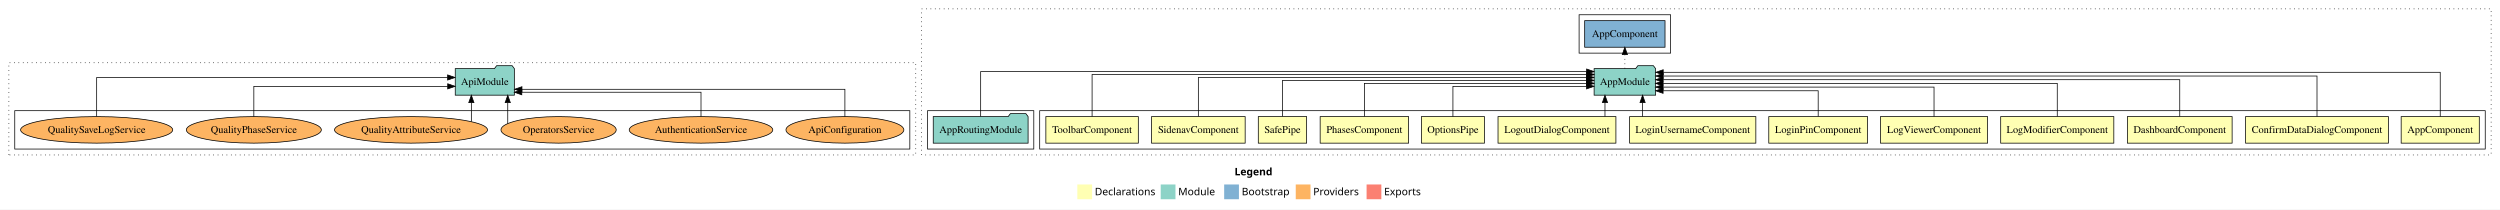
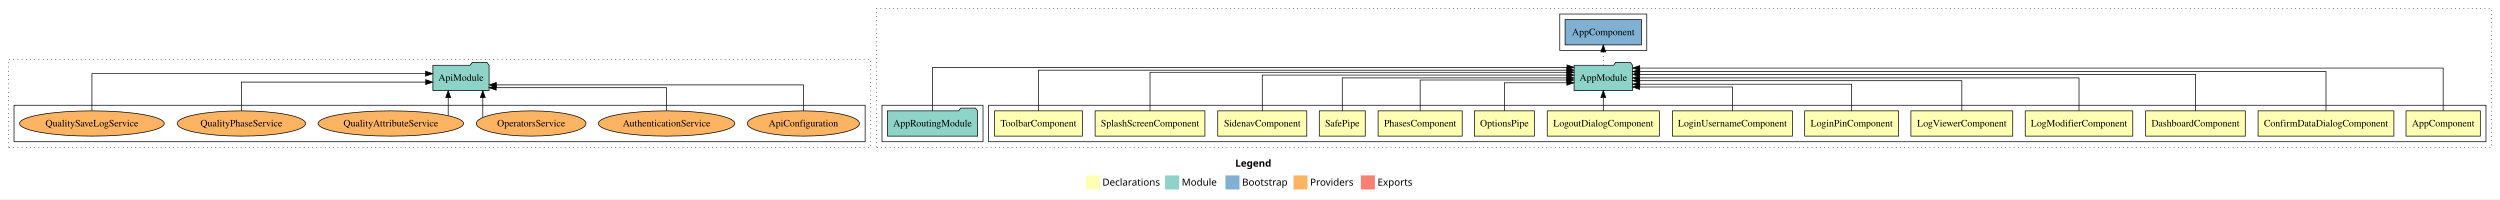
- <svg xmlns="http://www.w3.org/2000/svg" width="3388pt" height="284pt" viewBox="0.00 0.00 3388.00 284.00">
+ <svg xmlns="http://www.w3.org/2000/svg" width="3563pt" height="284pt" viewBox="0.00 0.00 3563.00 284.00">
  <g id="graph0" class="graph" transform="scale(1 1) rotate(0) translate(4 280)">
-     <polygon fill="white" stroke="transparent" points="-4,4 -4,-280 3384,-280 3384,4 -4,4" />
-     <text text-anchor="start" x="1669.01" y="-42.4" font-family="Times-12" font-weight="bold" font-size="14.00">Legend</text>
-     <polygon fill="#ffffb3" stroke="transparent" points="1456,-10 1456,-30 1476,-30 1476,-10 1456,-10" />
-     <text text-anchor="start" x="1479.63" y="-15.4" font-family="Times-12" font-size="14.00">
-              Declarations</text>
-     <polygon fill="#8dd3c7" stroke="transparent" points="1569,-10 1569,-30 1589,-30 1589,-10 1569,-10" />
-     <text text-anchor="start" x="1592.73" y="-15.4" font-family="Times-12" font-size="14.00">
-              Module</text>
-     <polygon fill="#80b1d3" stroke="transparent" points="1655,-10 1655,-30 1675,-30 1675,-10 1655,-10" />
-     <text text-anchor="start" x="1678.78" y="-15.4" font-family="Times-12" font-size="14.00">
-              Bootstrap</text>
-     <polygon fill="#fdb462" stroke="transparent" points="1752,-10 1752,-30 1772,-30 1772,-10 1752,-10" />
-     <text text-anchor="start" x="1775.67" y="-15.4" font-family="Times-12" font-size="14.00">
-              Providers</text>
-     <polygon fill="#fb8072" stroke="transparent" points="1848,-10 1848,-30 1868,-30 1868,-10 1848,-10" />
-     <text text-anchor="start" x="1871.73" y="-15.4" font-family="Times-12" font-size="14.00">
-              Exports</text>
+     <polygon fill="white" stroke="transparent" points="-4,4 -4,-280 3559,-280 3559,4 -4,4" />
+     <text text-anchor="start" x="1756.51" y="-42.4" font-family="Times-12" font-weight="bold" font-size="14.00">Legend</text>
+     <polygon fill="#ffffb3" stroke="transparent" points="1543.5,-10 1543.5,-30 1563.5,-30 1563.5,-10 1543.5,-10" />
+     <text text-anchor="start" x="1567.13" y="-15.4" font-family="Times-12" font-size="14.00">  Declarations</text>
+     <polygon fill="#8dd3c7" stroke="transparent" points="1656.5,-10 1656.5,-30 1676.5,-30 1676.5,-10 1656.5,-10" />
+     <text text-anchor="start" x="1680.23" y="-15.4" font-family="Times-12" font-size="14.00">  Module</text>
+     <polygon fill="#80b1d3" stroke="transparent" points="1742.5,-10 1742.5,-30 1762.5,-30 1762.5,-10 1742.5,-10" />
+     <text text-anchor="start" x="1766.28" y="-15.4" font-family="Times-12" font-size="14.00">  Bootstrap</text>
+     <polygon fill="#fdb462" stroke="transparent" points="1839.5,-10 1839.5,-30 1859.5,-30 1859.5,-10 1839.5,-10" />
+     <text text-anchor="start" x="1863.17" y="-15.4" font-family="Times-12" font-size="14.00">  Providers</text>
+     <polygon fill="#fb8072" stroke="transparent" points="1935.5,-10 1935.5,-30 1955.5,-30 1955.5,-10 1935.5,-10" />
+     <text text-anchor="start" x="1959.23" y="-15.4" font-family="Times-12" font-size="14.00">  Exports</text>
    <g id="clust1" class="cluster">
      <polygon fill="none" stroke="black" stroke-dasharray="1,5" points="8,-70 8,-195 1237,-195 1237,-70 8,-70" />
    </g>
    <g id="clust6" class="cluster">
      <polygon fill="none" stroke="black" points="16,-78 16,-130 1229,-130 1229,-78 16,-78" />
    </g>
    <g id="clust7" class="cluster">
-       <polygon fill="none" stroke="black" stroke-dasharray="1,5" points="1245,-70 1245,-268 3372,-268 3372,-70 1245,-70" />
+       <polygon fill="none" stroke="black" stroke-dasharray="1,5" points="1245,-70 1245,-268 3547,-268 3547,-70 1245,-70" />
    </g>
    <g id="clust8" class="cluster">
-       <polygon fill="none" stroke="black" points="1405,-78 1405,-130 3364,-130 3364,-78 1405,-78" />
-     </g>
-     <g id="clust22" class="cluster">
+       <polygon fill="none" stroke="black" points="1405,-78 1405,-130 3539,-130 3539,-78 1405,-78" />
+     </g>
+     <g id="clust23" class="cluster">
      <polygon fill="none" stroke="black" points="1253,-78 1253,-130 1397,-130 1397,-78 1253,-78" />
    </g>
-     <g id="clust24" class="cluster">
-       <polygon fill="none" stroke="black" points="2136,-208 2136,-260 2260,-260 2260,-208 2136,-208" />
+     <g id="clust25" class="cluster">
+       <polygon fill="none" stroke="black" points="2219,-208 2219,-260 2343,-260 2343,-208 2219,-208" />
    </g>
    <g id="node1" class="node">
      <ellipse fill="#fdb462" stroke="black" cx="1141" cy="-104" rx="79.9" ry="18" />
      <text text-anchor="middle" x="1141" y="-99.8" font-family="Times,serif" font-size="14.00">ApiConfiguration</text>
    </g>
    <g id="node7" class="node">
      <polygon fill="#8dd3c7" stroke="black" points="693.05,-187 690.05,-191 669.05,-191 666.05,-187 612.95,-187 612.95,-151 693.05,-151 693.05,-187" />
      <text text-anchor="middle" x="653" y="-164.8" font-family="Times,serif" font-size="14.00">ApiModule</text>
    </g>
    <g id="edge1" class="edge">
      <path fill="none" stroke="black" d="M1141,-122.01C1141,-138.05 1141,-159 1141,-159 1141,-159 703.35,-159 703.35,-159" />
      <polygon fill="black" stroke="black" points="703.35,-155.5 693.35,-159 703.35,-162.5 703.35,-155.5" />
    </g>
    <g id="node2" class="node">
      <ellipse fill="#fdb462" stroke="black" cx="946" cy="-104" rx="97.27" ry="18" />
-       <text text-anchor="middle" x="946" y="-99.8" font-family="Times,serif" font-size="14.00">
-                 AuthenticationService</text>
+       <text text-anchor="middle" x="946" y="-99.8" font-family="Times,serif" font-size="14.00">AuthenticationService</text>
    </g>
    <g id="edge2" class="edge">
      <path fill="none" stroke="black" d="M946,-122.12C946,-136.78 946,-155 946,-155 946,-155 703.13,-155 703.13,-155" />
      <polygon fill="black" stroke="black" points="703.13,-151.5 693.13,-155 703.13,-158.5 703.13,-151.5" />
    </g>
    <g id="node3" class="node">
      <ellipse fill="#fdb462" stroke="black" cx="753" cy="-104" rx="78.12" ry="18" />
-       <text text-anchor="middle" x="753" y="-99.8" font-family="Times,serif" font-size="14.00">
-                 OperatorsService</text>
+       <text text-anchor="middle" x="753" y="-99.8" font-family="Times,serif" font-size="14.00">OperatorsService</text>
    </g>
    <g id="edge3" class="edge">
      <path fill="none" stroke="black" d="M684.11,-112.5C684.11,-112.5 684.11,-140.91 684.11,-140.91" />
      <polygon fill="black" stroke="black" points="680.61,-140.91 684.11,-150.91 687.61,-140.91 680.61,-140.91" />
    </g>
    <g id="node4" class="node">
      <ellipse fill="#fdb462" stroke="black" cx="553" cy="-104" rx="103.65" ry="18" />
-       <text text-anchor="middle" x="553" y="-99.8" font-family="Times,serif" font-size="14.00">
-                 QualityAttributeService</text>
+       <text text-anchor="middle" x="553" y="-99.8" font-family="Times,serif" font-size="14.00">QualityAttributeService</text>
    </g>
    <g id="edge4" class="edge">
      <path fill="none" stroke="black" d="M634.77,-115.32C634.77,-115.32 634.77,-140.94 634.77,-140.94" />
      <polygon fill="black" stroke="black" points="631.27,-140.94 634.77,-150.94 638.27,-140.94 631.27,-140.94" />
    </g>
    <g id="node5" class="node">
      <ellipse fill="#fdb462" stroke="black" cx="340" cy="-104" rx="91.47" ry="18" />
-       <text text-anchor="middle" x="340" y="-99.8" font-family="Times,serif" font-size="14.00">
-                 QualityPhaseService</text>
+       <text text-anchor="middle" x="340" y="-99.8" font-family="Times,serif" font-size="14.00">QualityPhaseService</text>
    </g>
    <g id="edge5" class="edge">
      <path fill="none" stroke="black" d="M340,-122.02C340,-139.37 340,-163 340,-163 340,-163 602.72,-163 602.72,-163" />
      <polygon fill="black" stroke="black" points="602.72,-166.5 612.72,-163 602.72,-159.5 602.72,-166.5" />
    </g>
    <g id="node6" class="node">
      <ellipse fill="#fdb462" stroke="black" cx="127" cy="-104" rx="103.07" ry="18" />
-       <text text-anchor="middle" x="127" y="-99.8" font-family="Times,serif" font-size="14.00">
-                 QualitySaveLogService</text>
+       <text text-anchor="middle" x="127" y="-99.8" font-family="Times,serif" font-size="14.00">QualitySaveLogService</text>
    </g>
    <g id="edge6" class="edge">
      <path fill="none" stroke="black" d="M127,-122.28C127,-143.32 127,-175 127,-175 127,-175 602.6,-175 602.6,-175" />
      <polygon fill="black" stroke="black" points="602.6,-178.5 612.6,-175 602.6,-171.5 602.6,-178.5" />
    </g>
    <g id="node8" class="node">
-       <polygon fill="#ffffb3" stroke="black" points="3355.94,-122 3250.06,-122 3250.06,-86 3355.94,-86 3355.94,-122" />
-       <text text-anchor="middle" x="3303" y="-99.8" font-family="Times,serif" font-size="14.00">AppComponent</text>
+       <polygon fill="#ffffb3" stroke="black" points="3530.94,-122 3425.06,-122 3425.06,-86 3530.94,-86 3530.94,-122" />
+       <text text-anchor="middle" x="3478" y="-99.8" font-family="Times,serif" font-size="14.00">AppComponent</text>
+     </g>
+     <g id="node22" class="node">
+       <polygon fill="#8dd3c7" stroke="black" points="2322.66,-187 2319.66,-191 2298.66,-191 2295.66,-187 2239.34,-187 2239.34,-151 2322.66,-151 2322.66,-187" />
+       <text text-anchor="middle" x="2281" y="-164.8" font-family="Times,serif" font-size="14.00">AppModule</text>
+     </g>
+     <g id="edge7" class="edge">
+       <path fill="none" stroke="black" d="M3478,-122.32C3478,-145.66 3478,-183 3478,-183 3478,-183 2332.9,-183 2332.9,-183" />
+       <polygon fill="black" stroke="black" points="2332.9,-179.5 2322.9,-183 2332.9,-186.5 2332.9,-179.5" />
+     </g>
+     <g id="node9" class="node">
+       <polygon fill="#ffffb3" stroke="black" points="3407.8,-122 3214.2,-122 3214.2,-86 3407.8,-86 3407.8,-122" />
+       <text text-anchor="middle" x="3311" y="-99.8" font-family="Times,serif" font-size="14.00">ConfirmDataDialogComponent</text>
+     </g>
+     <g id="edge8" class="edge">
+       <path fill="none" stroke="black" d="M3311,-122.29C3311,-144.21 3311,-178 3311,-178 3311,-178 2332.97,-178 2332.97,-178" />
+       <polygon fill="black" stroke="black" points="2332.97,-174.5 2322.97,-178 2332.97,-181.5 2332.97,-174.5" />
+     </g>
+     <g id="node10" class="node">
+       <polygon fill="#ffffb3" stroke="black" points="3195.97,-122 3054.03,-122 3054.03,-86 3195.97,-86 3195.97,-122" />
+       <text text-anchor="middle" x="3125" y="-99.8" font-family="Times,serif" font-size="14.00">DashboardComponent</text>
+     </g>
+     <g id="edge9" class="edge">
+       <path fill="none" stroke="black" d="M3125,-122.03C3125,-142.77 3125,-174 3125,-174 3125,-174 2332.85,-174 2332.85,-174" />
+       <polygon fill="black" stroke="black" points="2332.85,-170.5 2322.85,-174 2332.85,-177.5 2332.85,-170.5" />
+     </g>
+     <g id="node11" class="node">
+       <polygon fill="#ffffb3" stroke="black" points="3035.65,-122 2882.35,-122 2882.35,-86 3035.65,-86 3035.65,-122" />
+       <text text-anchor="middle" x="2959" y="-99.8" font-family="Times,serif" font-size="14.00">LogModifierComponent</text>
+     </g>
+     <g id="edge10" class="edge">
+       <path fill="none" stroke="black" d="M2959,-122.11C2959,-141.34 2959,-169 2959,-169 2959,-169 2332.9,-169 2332.9,-169" />
+       <polygon fill="black" stroke="black" points="2332.9,-165.5 2322.9,-169 2332.9,-172.5 2332.9,-165.5" />
+     </g>
+     <g id="node12" class="node">
+       <polygon fill="#ffffb3" stroke="black" points="2864.58,-122 2719.42,-122 2719.42,-86 2864.58,-86 2864.58,-122" />
+       <text text-anchor="middle" x="2792" y="-99.8" font-family="Times,serif" font-size="14.00">LogViewerComponent</text>
+     </g>
+     <g id="edge11" class="edge">
+       <path fill="none" stroke="black" d="M2792,-122.3C2792,-140.27 2792,-165 2792,-165 2792,-165 2332.82,-165 2332.82,-165" />
+       <polygon fill="black" stroke="black" points="2332.82,-161.5 2322.82,-165 2332.82,-168.5 2332.82,-161.5" />
+     </g>
+     <g id="node13" class="node">
+       <polygon fill="#ffffb3" stroke="black" points="2701.95,-122 2568.05,-122 2568.05,-86 2701.95,-86 2701.95,-122" />
+       <text text-anchor="middle" x="2635" y="-99.8" font-family="Times,serif" font-size="14.00">LoginPinComponent</text>
+     </g>
+     <g id="edge12" class="edge">
+       <path fill="none" stroke="black" d="M2635,-122.03C2635,-138.4 2635,-160 2635,-160 2635,-160 2333,-160 2333,-160" />
+       <polygon fill="black" stroke="black" points="2333,-156.5 2323,-160 2333,-163.5 2333,-156.5" />
+     </g>
+     <g id="node14" class="node">
+       <polygon fill="#ffffb3" stroke="black" points="2550.52,-122 2379.48,-122 2379.48,-86 2550.52,-86 2550.52,-122" />
+       <text text-anchor="middle" x="2465" y="-99.8" font-family="Times,serif" font-size="14.00">LoginUsernameComponent</text>
+     </g>
+     <g id="edge13" class="edge">
+       <path fill="none" stroke="black" d="M2465,-122.19C2465,-137.18 2465,-156 2465,-156 2465,-156 2332.75,-156 2332.75,-156" />
+       <polygon fill="black" stroke="black" points="2332.75,-152.5 2322.75,-156 2332.75,-159.5 2332.75,-152.5" />
+     </g>
+     <g id="node15" class="node">
+       <polygon fill="#ffffb3" stroke="black" points="2360.88,-122 2201.12,-122 2201.12,-86 2360.88,-86 2360.88,-122" />
+       <text text-anchor="middle" x="2281" y="-99.8" font-family="Times,serif" font-size="14.00">LogoutDialogComponent</text>
+     </g>
+     <g id="edge14" class="edge">
+       <path fill="none" stroke="black" d="M2281,-122.11C2281,-122.11 2281,-140.99 2281,-140.99" />
+       <polygon fill="black" stroke="black" points="2277.5,-140.99 2281,-150.99 2284.5,-140.99 2277.5,-140.99" />
+     </g>
+     <g id="node16" class="node">
+       <polygon fill="#ffffb3" stroke="black" points="2182.72,-122 2097.28,-122 2097.28,-86 2182.72,-86 2182.72,-122" />
+       <text text-anchor="middle" x="2140" y="-99.8" font-family="Times,serif" font-size="14.00">OptionsPipe</text>
+     </g>
+     <g id="edge15" class="edge">
+       <path fill="none" stroke="black" d="M2140,-122.03C2140,-139.06 2140,-162 2140,-162 2140,-162 2229.08,-162 2229.08,-162" />
+       <polygon fill="black" stroke="black" points="2229.08,-165.5 2239.08,-162 2229.08,-158.5 2229.08,-165.5" />
+     </g>
+     <g id="node17" class="node">
+       <polygon fill="#ffffb3" stroke="black" points="2079.93,-122 1960.07,-122 1960.07,-86 2079.93,-86 2079.93,-122" />
+       <text text-anchor="middle" x="2020" y="-99.8" font-family="Times,serif" font-size="14.00">PhasesComponent</text>
+     </g>
+     <g id="edge16" class="edge">
+       <path fill="none" stroke="black" d="M2020,-122.27C2020,-140.56 2020,-166 2020,-166 2020,-166 2229.07,-166 2229.07,-166" />
+       <polygon fill="black" stroke="black" points="2229.07,-169.5 2239.07,-166 2229.07,-162.5 2229.07,-169.5" />
+     </g>
+     <g id="node18" class="node">
+       <polygon fill="#ffffb3" stroke="black" points="1941.76,-122 1876.24,-122 1876.24,-86 1941.76,-86 1941.76,-122" />
+       <text text-anchor="middle" x="1909" y="-99.8" font-family="Times,serif" font-size="14.00">SafePipe</text>
+     </g>
+     <g id="edge17" class="edge">
+       <path fill="none" stroke="black" d="M1909,-122.11C1909,-141.34 1909,-169 1909,-169 1909,-169 2229.05,-169 2229.05,-169" />
+       <polygon fill="black" stroke="black" points="2229.05,-172.5 2239.05,-169 2229.05,-165.5 2229.05,-172.5" />
+     </g>
+     <g id="node19" class="node">
+       <polygon fill="#ffffb3" stroke="black" points="1858.44,-122 1731.56,-122 1731.56,-86 1858.44,-86 1858.44,-122" />
+       <text text-anchor="middle" x="1795" y="-99.8" font-family="Times,serif" font-size="14.00">SidenavComponent</text>
+     </g>
+     <g id="edge18" class="edge">
+       <path fill="none" stroke="black" d="M1795,-122.13C1795,-142.57 1795,-173 1795,-173 1795,-173 2229.14,-173 2229.14,-173" />
+       <polygon fill="black" stroke="black" points="2229.14,-176.5 2239.14,-173 2229.14,-169.5 2229.14,-176.5" />
+     </g>
+     <g id="node20" class="node">
+       <polygon fill="#ffffb3" stroke="black" points="1713.25,-122 1556.75,-122 1556.75,-86 1713.25,-86 1713.25,-122" />
+       <text text-anchor="middle" x="1635" y="-99.8" font-family="Times,serif" font-size="14.00">SplashScreenComponent</text>
+     </g>
+     <g id="edge19" class="edge">
+       <path fill="none" stroke="black" d="M1635,-122.04C1635,-143.66 1635,-177 1635,-177 1635,-177 2229.11,-177 2229.11,-177" />
+       <polygon fill="black" stroke="black" points="2229.11,-180.5 2239.11,-177 2229.11,-173.5 2229.11,-180.5" />
    </g>
    <g id="node21" class="node">
-       <polygon fill="#8dd3c7" stroke="black" points="2239.66,-187 2236.66,-191 2215.66,-191 2212.66,-187 2156.34,-187 2156.34,-151 2239.66,-151 2239.66,-187" />
-       <text text-anchor="middle" x="2198" y="-164.8" font-family="Times,serif" font-size="14.00">AppModule</text>
-     </g>
-     <g id="edge7" class="edge">
-       <path fill="none" stroke="black" d="M3303,-122.09C3303,-145.13 3303,-182 3303,-182 3303,-182 2249.97,-182 2249.97,-182" />
-       <polygon fill="black" stroke="black" points="2249.97,-178.5 2239.97,-182 2249.97,-185.5 2249.97,-178.5" />
-     </g>
-     <g id="node9" class="node">
-       <polygon fill="#ffffb3" stroke="black" points="3232.8,-122 3039.2,-122 3039.2,-86 3232.8,-86 3232.8,-122" />
-       <text text-anchor="middle" x="3136" y="-99.8" font-family="Times,serif" font-size="14.00">ConfirmDataDialogComponent</text>
-     </g>
-     <g id="edge8" class="edge">
-       <path fill="none" stroke="black" d="M3136,-122.04C3136,-143.66 3136,-177 3136,-177 3136,-177 2249.82,-177 2249.82,-177" />
-       <polygon fill="black" stroke="black" points="2249.82,-173.5 2239.82,-177 2249.82,-180.5 2249.82,-173.5" />
-     </g>
-     <g id="node10" class="node">
-       <polygon fill="#ffffb3" stroke="black" points="3020.97,-122 2879.03,-122 2879.03,-86 3020.97,-86 3020.97,-122" />
-       <text text-anchor="middle" x="2950" y="-99.8" font-family="Times,serif" font-size="14.00">DashboardComponent</text>
-     </g>
-     <g id="edge9" class="edge">
-       <path fill="none" stroke="black" d="M2950,-122.22C2950,-142.37 2950,-172 2950,-172 2950,-172 2249.77,-172 2249.77,-172" />
-       <polygon fill="black" stroke="black" points="2249.77,-168.5 2239.77,-172 2249.77,-175.5 2249.77,-168.5" />
-     </g>
-     <g id="node11" class="node">
-       <polygon fill="#ffffb3" stroke="black" points="2860.65,-122 2707.35,-122 2707.35,-86 2860.65,-86 2860.65,-122" />
-       <text text-anchor="middle" x="2784" y="-99.8" font-family="Times,serif" font-size="14.00">LogModifierComponent</text>
-     </g>
-     <g id="edge10" class="edge">
-       <path fill="none" stroke="black" d="M2784,-122.22C2784,-140.83 2784,-167 2784,-167 2784,-167 2249.67,-167 2249.67,-167" />
-       <polygon fill="black" stroke="black" points="2249.67,-163.5 2239.67,-167 2249.67,-170.5 2249.67,-163.5" />
-     </g>
-     <g id="node12" class="node">
-       <polygon fill="#ffffb3" stroke="black" points="2689.58,-122 2544.42,-122 2544.42,-86 2689.58,-86 2689.58,-122" />
-       <text text-anchor="middle" x="2617" y="-99.8" font-family="Times,serif" font-size="14.00">LogViewerComponent</text>
-     </g>
-     <g id="edge11" class="edge">
-       <path fill="none" stroke="black" d="M2617,-122.03C2617,-139.06 2617,-162 2617,-162 2617,-162 2249.71,-162 2249.71,-162" />
-       <polygon fill="black" stroke="black" points="2249.71,-158.5 2239.71,-162 2249.71,-165.5 2249.71,-158.5" />
-     </g>
-     <g id="node13" class="node">
-       <polygon fill="#ffffb3" stroke="black" points="2526.95,-122 2393.05,-122 2393.05,-86 2526.95,-86 2526.95,-122" />
-       <text text-anchor="middle" x="2460" y="-99.8" font-family="Times,serif" font-size="14.00">LoginPinComponent</text>
-     </g>
-     <g id="edge12" class="edge">
-       <path fill="none" stroke="black" d="M2460,-122.24C2460,-137.57 2460,-157 2460,-157 2460,-157 2249.8,-157 2249.8,-157" />
-       <polygon fill="black" stroke="black" points="2249.8,-153.5 2239.8,-157 2249.8,-160.5 2249.8,-153.5" />
-     </g>
-     <g id="node14" class="node">
-       <polygon fill="#ffffb3" stroke="black" points="2375.52,-122 2204.48,-122 2204.48,-86 2375.52,-86 2375.52,-122" />
-       <text text-anchor="middle" x="2290" y="-99.8" font-family="Times,serif" font-size="14.00">LoginUsernameComponent</text>
-     </g>
-     <g id="edge13" class="edge">
-       <path fill="none" stroke="black" d="M2222.03,-122.11C2222.03,-122.11 2222.03,-140.99 2222.03,-140.99" />
-       <polygon fill="black" stroke="black" points="2218.53,-140.99 2222.03,-150.99 2225.53,-140.99 2218.53,-140.99" />
-     </g>
-     <g id="node15" class="node">
-       <polygon fill="#ffffb3" stroke="black" points="2185.88,-122 2026.12,-122 2026.12,-86 2185.88,-86 2185.88,-122" />
-       <text text-anchor="middle" x="2106" y="-99.8" font-family="Times,serif" font-size="14.00">LogoutDialogComponent</text>
-     </g>
-     <g id="edge14" class="edge">
-       <path fill="none" stroke="black" d="M2171.06,-122.11C2171.06,-122.11 2171.06,-140.99 2171.06,-140.99" />
-       <polygon fill="black" stroke="black" points="2167.56,-140.99 2171.06,-150.99 2174.56,-140.99 2167.56,-140.99" />
-     </g>
-     <g id="node16" class="node">
-       <polygon fill="#ffffb3" stroke="black" points="2007.72,-122 1922.28,-122 1922.28,-86 2007.72,-86 2007.72,-122" />
-       <text text-anchor="middle" x="1965" y="-99.8" font-family="Times,serif" font-size="14.00">OptionsPipe</text>
-     </g>
-     <g id="edge15" class="edge">
-       <path fill="none" stroke="black" d="M1965,-122.02C1965,-139.37 1965,-163 1965,-163 1965,-163 2146.08,-163 2146.08,-163" />
-       <polygon fill="black" stroke="black" points="2146.08,-166.5 2156.08,-163 2146.08,-159.5 2146.08,-166.5" />
-     </g>
-     <g id="node17" class="node">
-       <polygon fill="#ffffb3" stroke="black" points="1904.93,-122 1785.07,-122 1785.07,-86 1904.93,-86 1904.93,-122" />
-       <text text-anchor="middle" x="1845" y="-99.8" font-family="Times,serif" font-size="14.00">PhasesComponent</text>
-     </g>
-     <g id="edge16" class="edge">
-       <path fill="none" stroke="black" d="M1845,-122.22C1845,-140.83 1845,-167 1845,-167 1845,-167 2146.12,-167 2146.12,-167" />
-       <polygon fill="black" stroke="black" points="2146.12,-170.5 2156.12,-167 2146.12,-163.5 2146.12,-170.5" />
-     </g>
-     <g id="node18" class="node">
-       <polygon fill="#ffffb3" stroke="black" points="1766.76,-122 1701.24,-122 1701.24,-86 1766.76,-86 1766.76,-122" />
-       <text text-anchor="middle" x="1734" y="-99.8" font-family="Times,serif" font-size="14.00">SafePipe</text>
-     </g>
-     <g id="edge17" class="edge">
-       <path fill="none" stroke="black" d="M1734,-122.31C1734,-142.15 1734,-171 1734,-171 1734,-171 2146,-171 2146,-171" />
-       <polygon fill="black" stroke="black" points="2146,-174.5 2156,-171 2146,-167.5 2146,-174.5" />
-     </g>
-     <g id="node19" class="node">
-       <polygon fill="#ffffb3" stroke="black" points="1683.44,-122 1556.56,-122 1556.56,-86 1683.44,-86 1683.44,-122" />
-       <text text-anchor="middle" x="1620" y="-99.8" font-family="Times,serif" font-size="14.00">SidenavComponent</text>
-     </g>
-     <g id="edge18" class="edge">
-       <path fill="none" stroke="black" d="M1620,-122.28C1620,-143.32 1620,-175 1620,-175 1620,-175 2145.97,-175 2145.97,-175" />
-       <polygon fill="black" stroke="black" points="2145.97,-178.5 2155.97,-175 2145.97,-171.5 2145.97,-178.5" />
-     </g>
-     <g id="node20" class="node">
      <polygon fill="#ffffb3" stroke="black" points="1538.65,-122 1413.35,-122 1413.35,-86 1538.65,-86 1538.65,-122" />
      <text text-anchor="middle" x="1476" y="-99.8" font-family="Times,serif" font-size="14.00">ToolbarComponent</text>
    </g>
-     <g id="edge19" class="edge">
-       <path fill="none" stroke="black" d="M1476,-122.16C1476,-144.35 1476,-179 1476,-179 1476,-179 2146.33,-179 2146.33,-179" />
-       <polygon fill="black" stroke="black" points="2146.33,-182.5 2156.33,-179 2146.33,-175.5 2146.33,-182.5" />
+     <g id="edge20" class="edge">
+       <path fill="none" stroke="black" d="M1476,-122.01C1476,-144.49 1476,-180 1476,-180 1476,-180 2229.13,-180 2229.13,-180" />
+       <polygon fill="black" stroke="black" points="2229.13,-183.5 2239.13,-180 2229.13,-176.5 2229.13,-183.5" />
+     </g>
+     <g id="node24" class="node">
+       <polygon fill="#80b1d3" stroke="black" points="2335.44,-252 2226.56,-252 2226.56,-216 2335.44,-216 2335.44,-252" />
+       <text text-anchor="middle" x="2281" y="-229.8" font-family="Times,serif" font-size="14.00">AppComponent </text>
+     </g>
+     <g id="edge22" class="edge">
+       <path fill="none" stroke="black" stroke-dasharray="1,5" d="M2281,-187.11C2281,-187.11 2281,-205.99 2281,-205.99" />
+       <polygon fill="black" stroke="black" points="2277.5,-205.99 2281,-215.99 2284.5,-205.99 2277.5,-205.99" />
    </g>
    <g id="node23" class="node">
-       <polygon fill="#80b1d3" stroke="black" points="2252.44,-252 2143.56,-252 2143.56,-216 2252.44,-216 2252.44,-252" />
-       <text text-anchor="middle" x="2198" y="-229.8" font-family="Times,serif" font-size="14.00">AppComponent </text>
-     </g>
-     <g id="edge21" class="edge">
-       <path fill="none" stroke="black" stroke-dasharray="1,5" d="M2198,-187.11C2198,-187.11 2198,-205.99 2198,-205.99" />
-       <polygon fill="black" stroke="black" points="2194.5,-205.99 2198,-215.99 2201.5,-205.99 2194.5,-205.99" />
-     </g>
-     <g id="node22" class="node">
      <polygon fill="#8dd3c7" stroke="black" points="1389.27,-122 1386.27,-126 1365.27,-126 1362.27,-122 1260.73,-122 1260.73,-86 1389.27,-86 1389.27,-122" />
      <text text-anchor="middle" x="1325" y="-99.8" font-family="Times,serif" font-size="14.00">AppRoutingModule</text>
    </g>
-     <g id="edge20" class="edge">
-       <path fill="none" stroke="black" d="M1325,-122.32C1325,-145.66 1325,-183 1325,-183 1325,-183 2146.19,-183 2146.19,-183" />
-       <polygon fill="black" stroke="black" points="2146.19,-186.5 2156.19,-183 2146.19,-179.5 2146.19,-186.5" />
+     <g id="edge21" class="edge">
+       <path fill="none" stroke="black" d="M1325,-122.15C1325,-145.76 1325,-184 1325,-184 1325,-184 2229.31,-184 2229.31,-184" />
+       <polygon fill="black" stroke="black" points="2229.31,-187.5 2239.31,-184 2229.31,-180.5 2229.31,-187.5" />
    </g>
  </g>
</svg>
